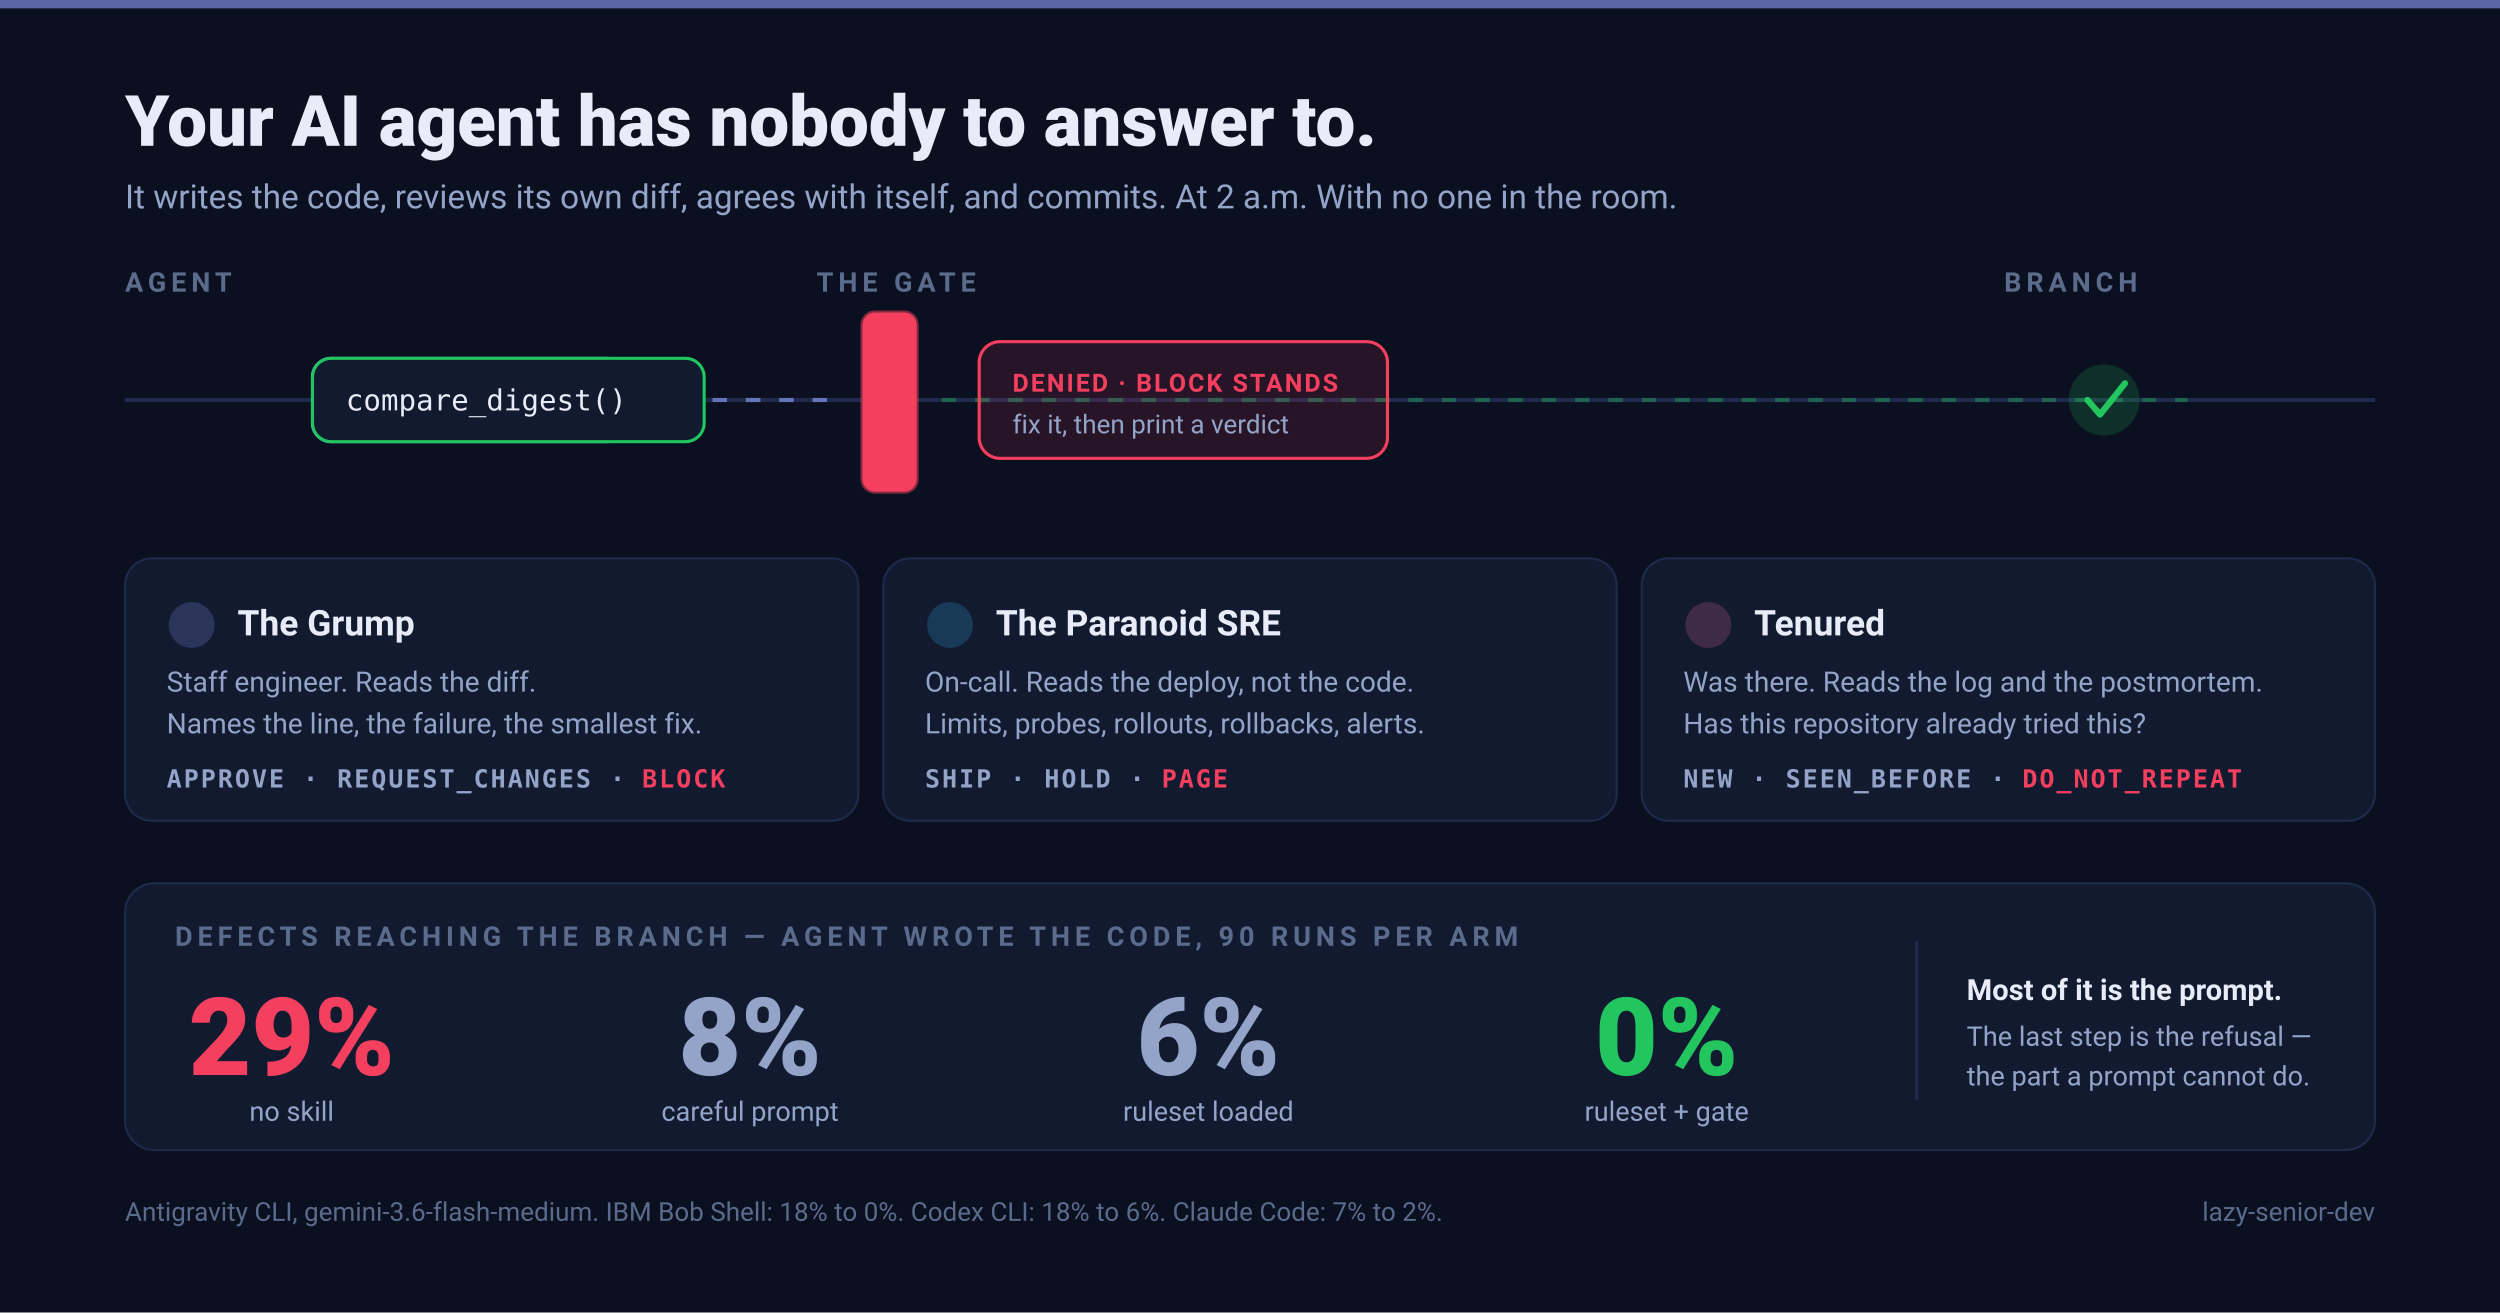
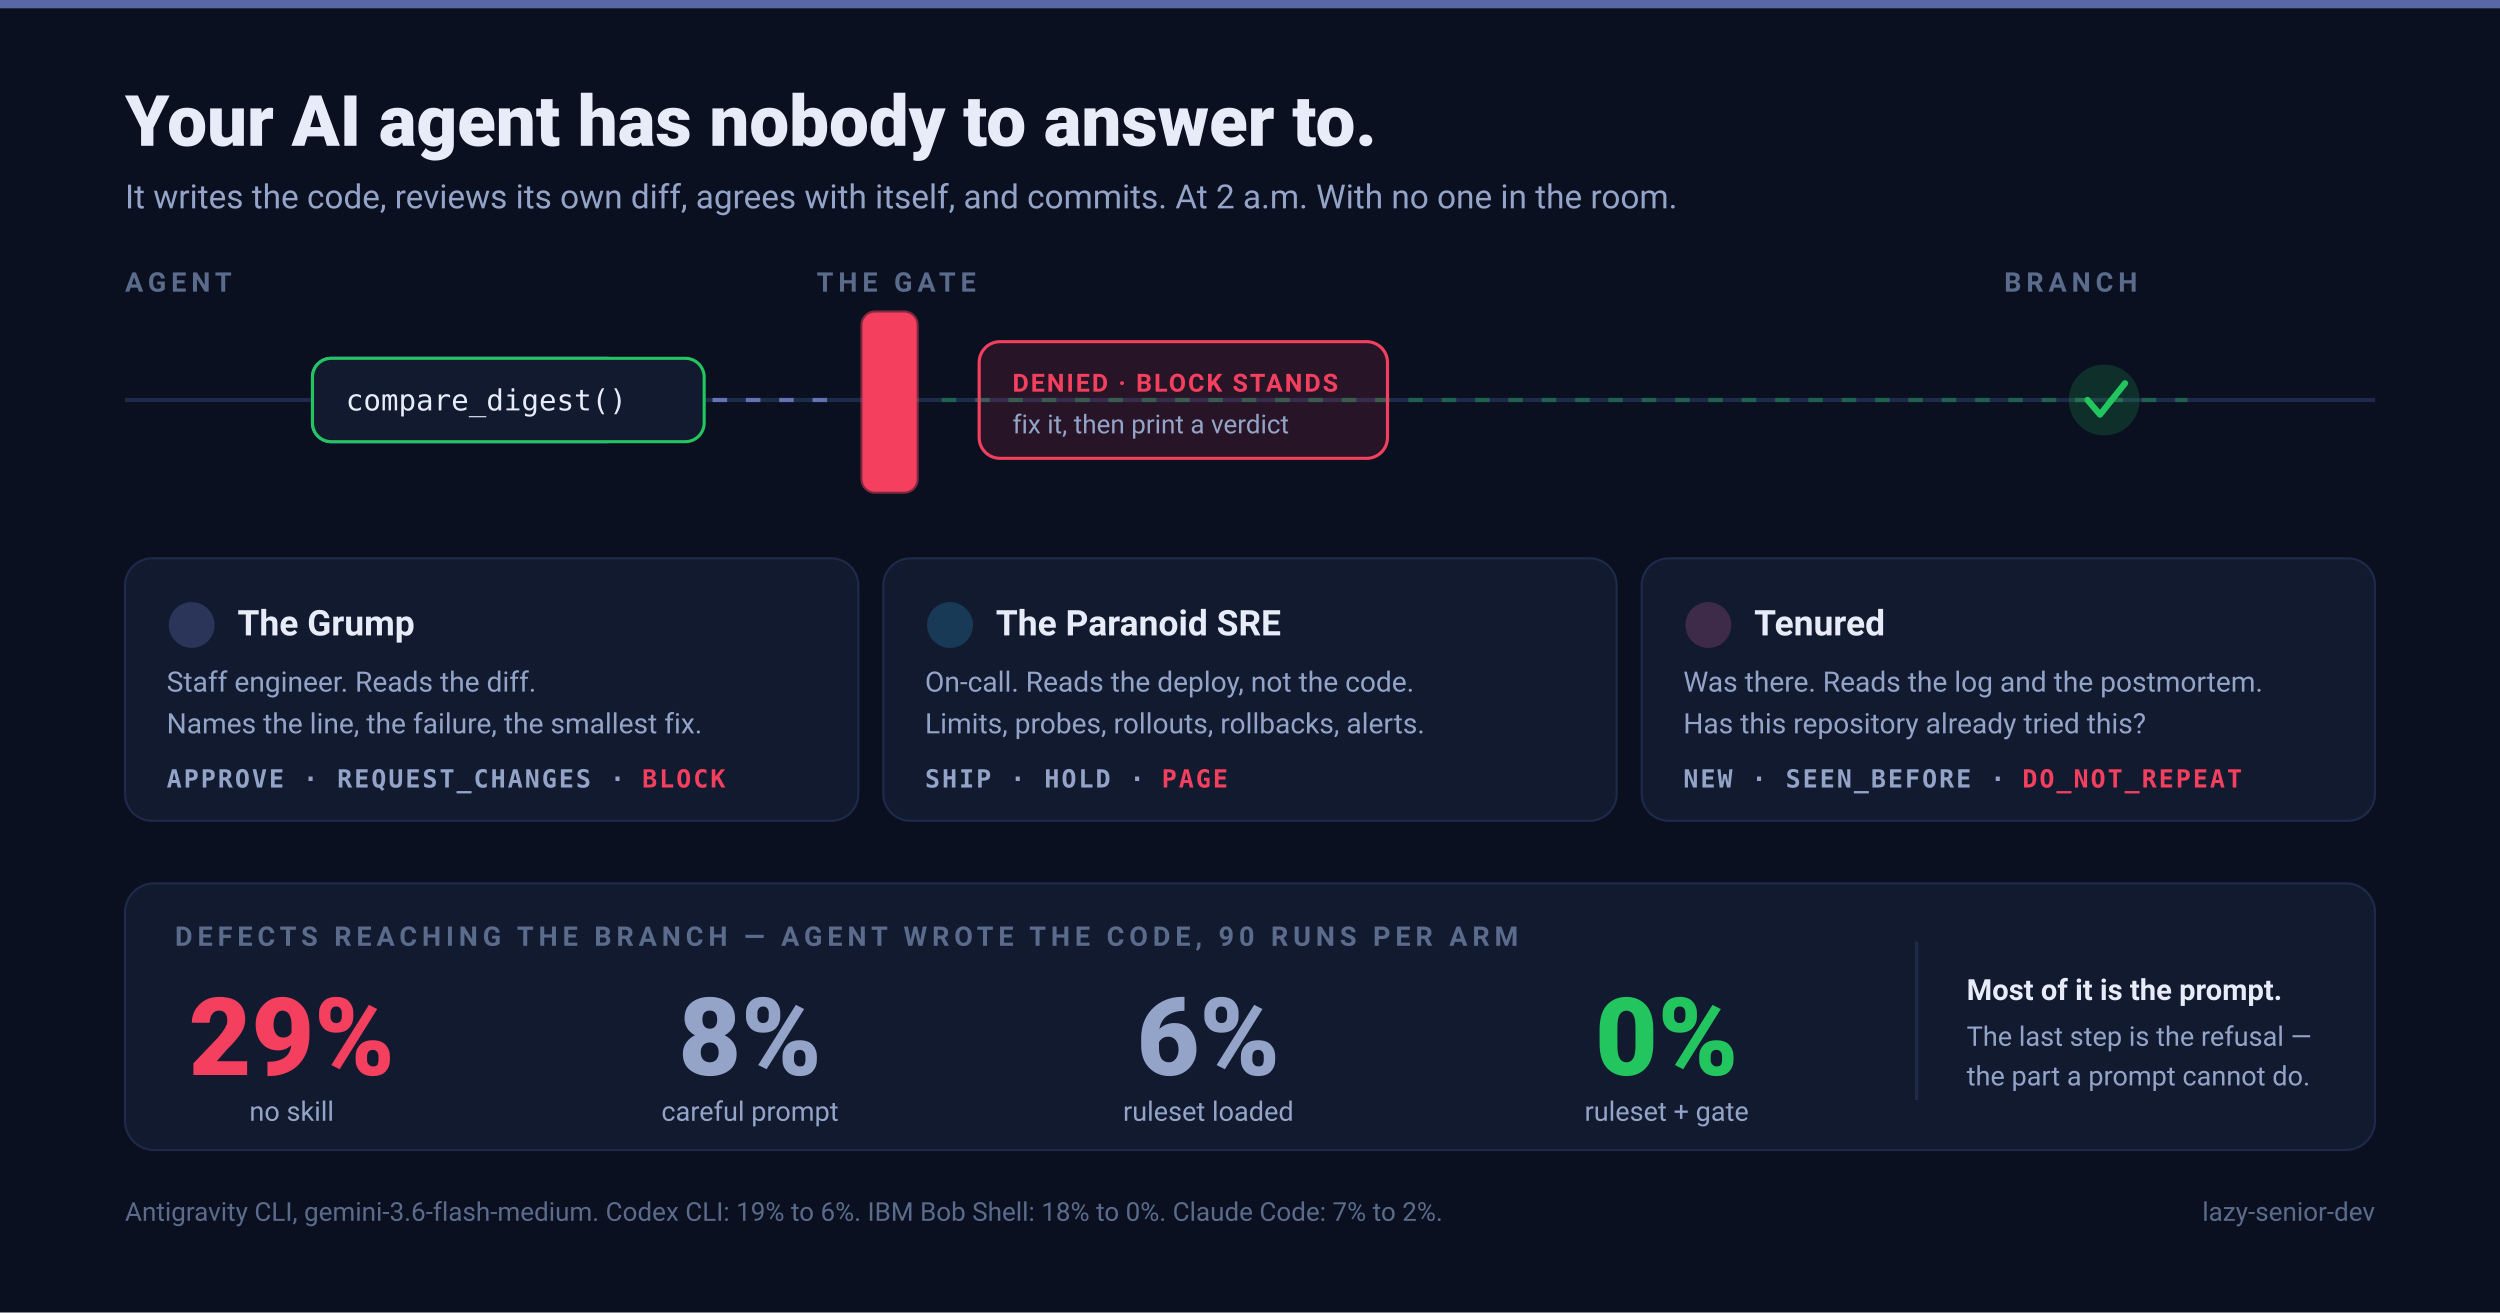
<svg xmlns="http://www.w3.org/2000/svg" viewBox="0 0 1200 630" role="img" aria-label="An agent's write travels toward the branch and is stopped by a gate. Three reviewers stand at it: the Grump who blocks the merge, the Paranoid SRE who asks how it fails, and Tenured who remembers the postmortem. Beneath, defects reaching the branch fall from 29% unaided to 0% with the gate.">
  <style>
    .mono{font-family:ui-monospace,SFMono-Regular,Menlo,Consolas,monospace}
    .sans{font-family:system-ui,-apple-system,Segoe UI,Roboto,sans-serif}
    .cap{font-size:13px;font-weight:700;letter-spacing:.18em;fill:#5a6b8c}
    .ttl{font-size:34px;font-weight:800;fill:#e8ecf8}
    .sub{font-size:16px;fill:#93a4c8}
    .nm{font-size:17px;font-weight:700;fill:#e8ecf8}
    .rl{font-size:13.5px;fill:#93a4c8}
    .vd{font-size:12px;font-weight:700;letter-spacing:.08em}
    .num{font-size:52px;font-weight:800}
    .lbl{font-size:13px;fill:#93a4c8}

    /* the write travels, is refused, is fixed, and passes */
    @keyframes travel{0%{transform:translateX(0);opacity:0}4%{opacity:1}26%{transform:translateX(206px);opacity:1}34%{transform:translateX(206px);opacity:1}40%{opacity:0}100%{opacity:0}}
    @keyframes shove{0%,26%{transform:translateX(206px)}30%{transform:translateX(178px)}34%{transform:translateX(192px)}40%,100%{opacity:0}}
    @keyframes denied{0%,25%{opacity:0;transform:scale(.85)}31%{opacity:1;transform:scale(1.08)}37%,52%{opacity:1;transform:scale(1)}60%,100%{opacity:0}}
    @keyframes barred{0%,24%{opacity:.30}32%{opacity:1}52%{opacity:1}62%,100%{opacity:.30}}
    @keyframes pass{0%,60%{opacity:0;transform:translateX(206px)}68%{opacity:1}88%{opacity:1;transform:translateX(470px)}96%,100%{opacity:0;transform:translateX(470px)}}
    @keyframes landed{0%,86%{opacity:0;transform:scale(.9)}93%{opacity:1;transform:scale(1.05)}97%,100%{opacity:1;transform:scale(1)}}
    @keyframes wake{0%,20%{opacity:.45}28%,56%{opacity:1}66%,100%{opacity:.45}}
    @keyframes flow{to{stroke-dashoffset:-32}}
    @keyframes rise{0%,66%{opacity:0;transform:translateY(8px)}76%,100%{opacity:1;transform:translateY(0)}}

    .w{animation:travel 10s ease-in-out infinite}
    .w2{animation:shove 10s ease-in-out infinite}
    .dn{animation:denied 10s ease-out infinite;transform-origin:420px 150px}
    .bar{animation:barred 10s ease-in-out infinite}
    .ps{animation:pass 10s ease-in-out infinite}
    .ld{animation:landed 10s ease-out infinite;transform-origin:1010px 150px}
    .wk{animation:wake 10s ease-in-out infinite}
    .fl{stroke-dasharray:7 9;animation:flow 1.5s linear infinite}
    .rz{animation:rise 10s ease-out infinite}
    @media (prefers-reduced-motion:reduce){
      .w,.w2,.dn,.bar,.ps,.ld,.wk,.fl,.rz{animation:none}
      .w,.ps{opacity:0}
      .dn,.ld,.bar,.wk,.rz{opacity:1}
    }
  </style>
  <rect width="1200" height="630" fill="#0b1020" />
  <rect x="0" y="0" width="1200" height="4" fill="#8ea2ff" opacity=".6" />
  <text class="sans ttl" x="60" y="70">Your AI agent has nobody to answer to.</text>
  <text class="sans sub" x="60" y="100">It writes the code, reviews its own diff, agrees with itself, and commits. At 2 a.m. With no one in the room.</text>
  <text class="sans cap" x="60" y="140">AGENT</text>
  <text class="sans cap" x="392" y="140">THE GATE</text>
  <text class="sans cap" x="962" y="140">BRANCH</text>
  <line x1="60" y1="192" x2="1140" y2="192" stroke="#1e2a4a" stroke-width="2" />
  <line x1="150" y1="192" x2="400" y2="192" stroke="#8ea2ff" stroke-width="2" fill="none" class="fl" opacity=".6" />
  <line x1="452" y1="192" x2="1050" y2="192" stroke="#22c55e" stroke-width="2" fill="none" class="fl" opacity=".35" />
  <rect x="414" y="150" width="26" height="86" rx="6" fill="#f43f5e" class="bar" />
  <rect x="414" y="150" width="26" height="86" rx="6" fill="none" stroke="#f43f5e" stroke-width="2" opacity=".5" />
  <g class="w">
    <g class="w2">
      <rect x="150" y="172" width="150" height="40" rx="9" fill="#121a30" stroke="#8ea2ff" stroke-width="1.5" />
      <text class="mono" x="166" y="197" font-size="14" fill="#e8ecf8">Edit app.py</text>
    </g>
  </g>
  <g class="dn">
    <rect x="470" y="164" width="196" height="56" rx="10" fill="#f43f5e" fill-opacity=".12" stroke="#f43f5e" stroke-width="1.5" />
    <text class="sans vd" x="486" y="188" fill="#f43f5e">DENIED · BLOCK STANDS</text>
    <text class="sans" x="486" y="208" font-size="12.5" fill="#93a4c8">fix it, then print a verdict</text>
  </g>
  <g class="ps">
    <rect x="150" y="172" width="188" height="40" rx="9" fill="#121a30" stroke="#22c55e" stroke-width="1.5" />
    <text class="mono" x="166" y="197" font-size="14" fill="#e8ecf8">compare_digest()</text>
  </g>
  <g class="ld">
    <circle cx="1010" cy="192" r="17" fill="#22c55e" fill-opacity=".18" />
    <path d="M1002 192 l6 7 l12 -15" stroke="#22c55e" stroke-width="3" fill="none" stroke-linecap="round" stroke-linejoin="round" />
  </g>
  <g class="wk">
    <rect x="60" y="268" width="352" height="126" rx="13" fill="#121a30" stroke="#1e2a4a" />
    <circle cx="92" cy="300" r="11" fill="#8ea2ff" fill-opacity=".2" />
    <text class="sans nm" x="114" y="305">The Grump</text>
    <text class="sans rl" x="80" y="332">Staff engineer. Reads the diff.</text>
    <text class="sans rl" x="80" y="352">Names the line, the failure, the smallest fix.</text>
    <text class="mono vd" x="80" y="378" fill="#93a4c8">APPROVE · REQUEST_CHANGES · <tspan fill="#f43f5e">BLOCK</tspan>
    </text>
    <rect x="424" y="268" width="352" height="126" rx="13" fill="#121a30" stroke="#1e2a4a" />
    <circle cx="456" cy="300" r="11" fill="#38bdf8" fill-opacity=".2" />
    <text class="sans nm" x="478" y="305">The Paranoid SRE</text>
    <text class="sans rl" x="444" y="332">On-call. Reads the deploy, not the code.</text>
    <text class="sans rl" x="444" y="352">Limits, probes, rollouts, rollbacks, alerts.</text>
    <text class="mono vd" x="444" y="378" fill="#93a4c8">SHIP · HOLD · <tspan fill="#f43f5e">PAGE</tspan>
    </text>
    <rect x="788" y="268" width="352" height="126" rx="13" fill="#121a30" stroke="#1e2a4a" />
    <circle cx="820" cy="300" r="11" fill="#f472b6" fill-opacity=".2" />
    <text class="sans nm" x="842" y="305">Tenured</text>
    <text class="sans rl" x="808" y="332">Was there. Reads the log and the postmortem.</text>
    <text class="sans rl" x="808" y="352">Has this repository already tried this?</text>
    <text class="mono vd" x="808" y="378" fill="#93a4c8">NEW · SEEN_BEFORE · <tspan fill="#f43f5e">DO_NOT_REPEAT</tspan>
    </text>
  </g>
  <g class="rz">
    <rect x="60" y="424" width="1080" height="128" rx="14" fill="#121a30" stroke="#1e2a4a" />
    <text class="sans cap" x="84" y="454">DEFECTS REACHING THE BRANCH — AGENT WROTE THE CODE, 90 RUNS PER ARM</text>
    <text class="sans num" x="140" y="516" fill="#f43f5e" text-anchor="middle">29%</text>
    <text class="sans lbl" x="140" y="538" text-anchor="middle">no skill</text>
    <text class="sans num" x="360" y="516" fill="#93a4c8" text-anchor="middle">8%</text>
    <text class="sans lbl" x="360" y="538" text-anchor="middle">careful prompt</text>
    <text class="sans num" x="580" y="516" fill="#93a4c8" text-anchor="middle">6%</text>
    <text class="sans lbl" x="580" y="538" text-anchor="middle">ruleset loaded</text>
    <text class="sans num" x="800" y="516" fill="#22c55e" text-anchor="middle">0%</text>
    <text class="sans lbl" x="800" y="538" text-anchor="middle">ruleset + gate</text>
    <line x1="920" y1="452" x2="920" y2="528" stroke="#1e2a4a" stroke-width="1.5" />
    <text class="sans" x="944" y="480" font-size="14" font-weight="700" fill="#e8ecf8">Most of it is the prompt.</text>
    <text class="sans" x="944" y="502" font-size="13" fill="#93a4c8">The last step is the refusal —</text>
    <text class="sans" x="944" y="521" font-size="13" fill="#93a4c8">the part a prompt cannot do.</text>
  </g>
-   <text class="sans" x="60" y="586" font-size="12.5" fill="#5a6b8c">Antigravity CLI, gemini-3.6-flash-medium. IBM Bob Shell: 18% to 0%. Codex CLI: 18% to 6%. Claude Code: 7% to 2%.</text>
+   <text class="sans" x="60" y="586" font-size="12.5" fill="#5a6b8c">Antigravity CLI, gemini-3.6-flash-medium. Codex CLI: 19% to 6%. IBM Bob Shell: 18% to 0%. Claude Code: 7% to 2%.</text>
  <text class="sans" x="1140" y="586" font-size="12.5" fill="#5a6b8c" text-anchor="end">lazy-senior-dev</text>
</svg>
